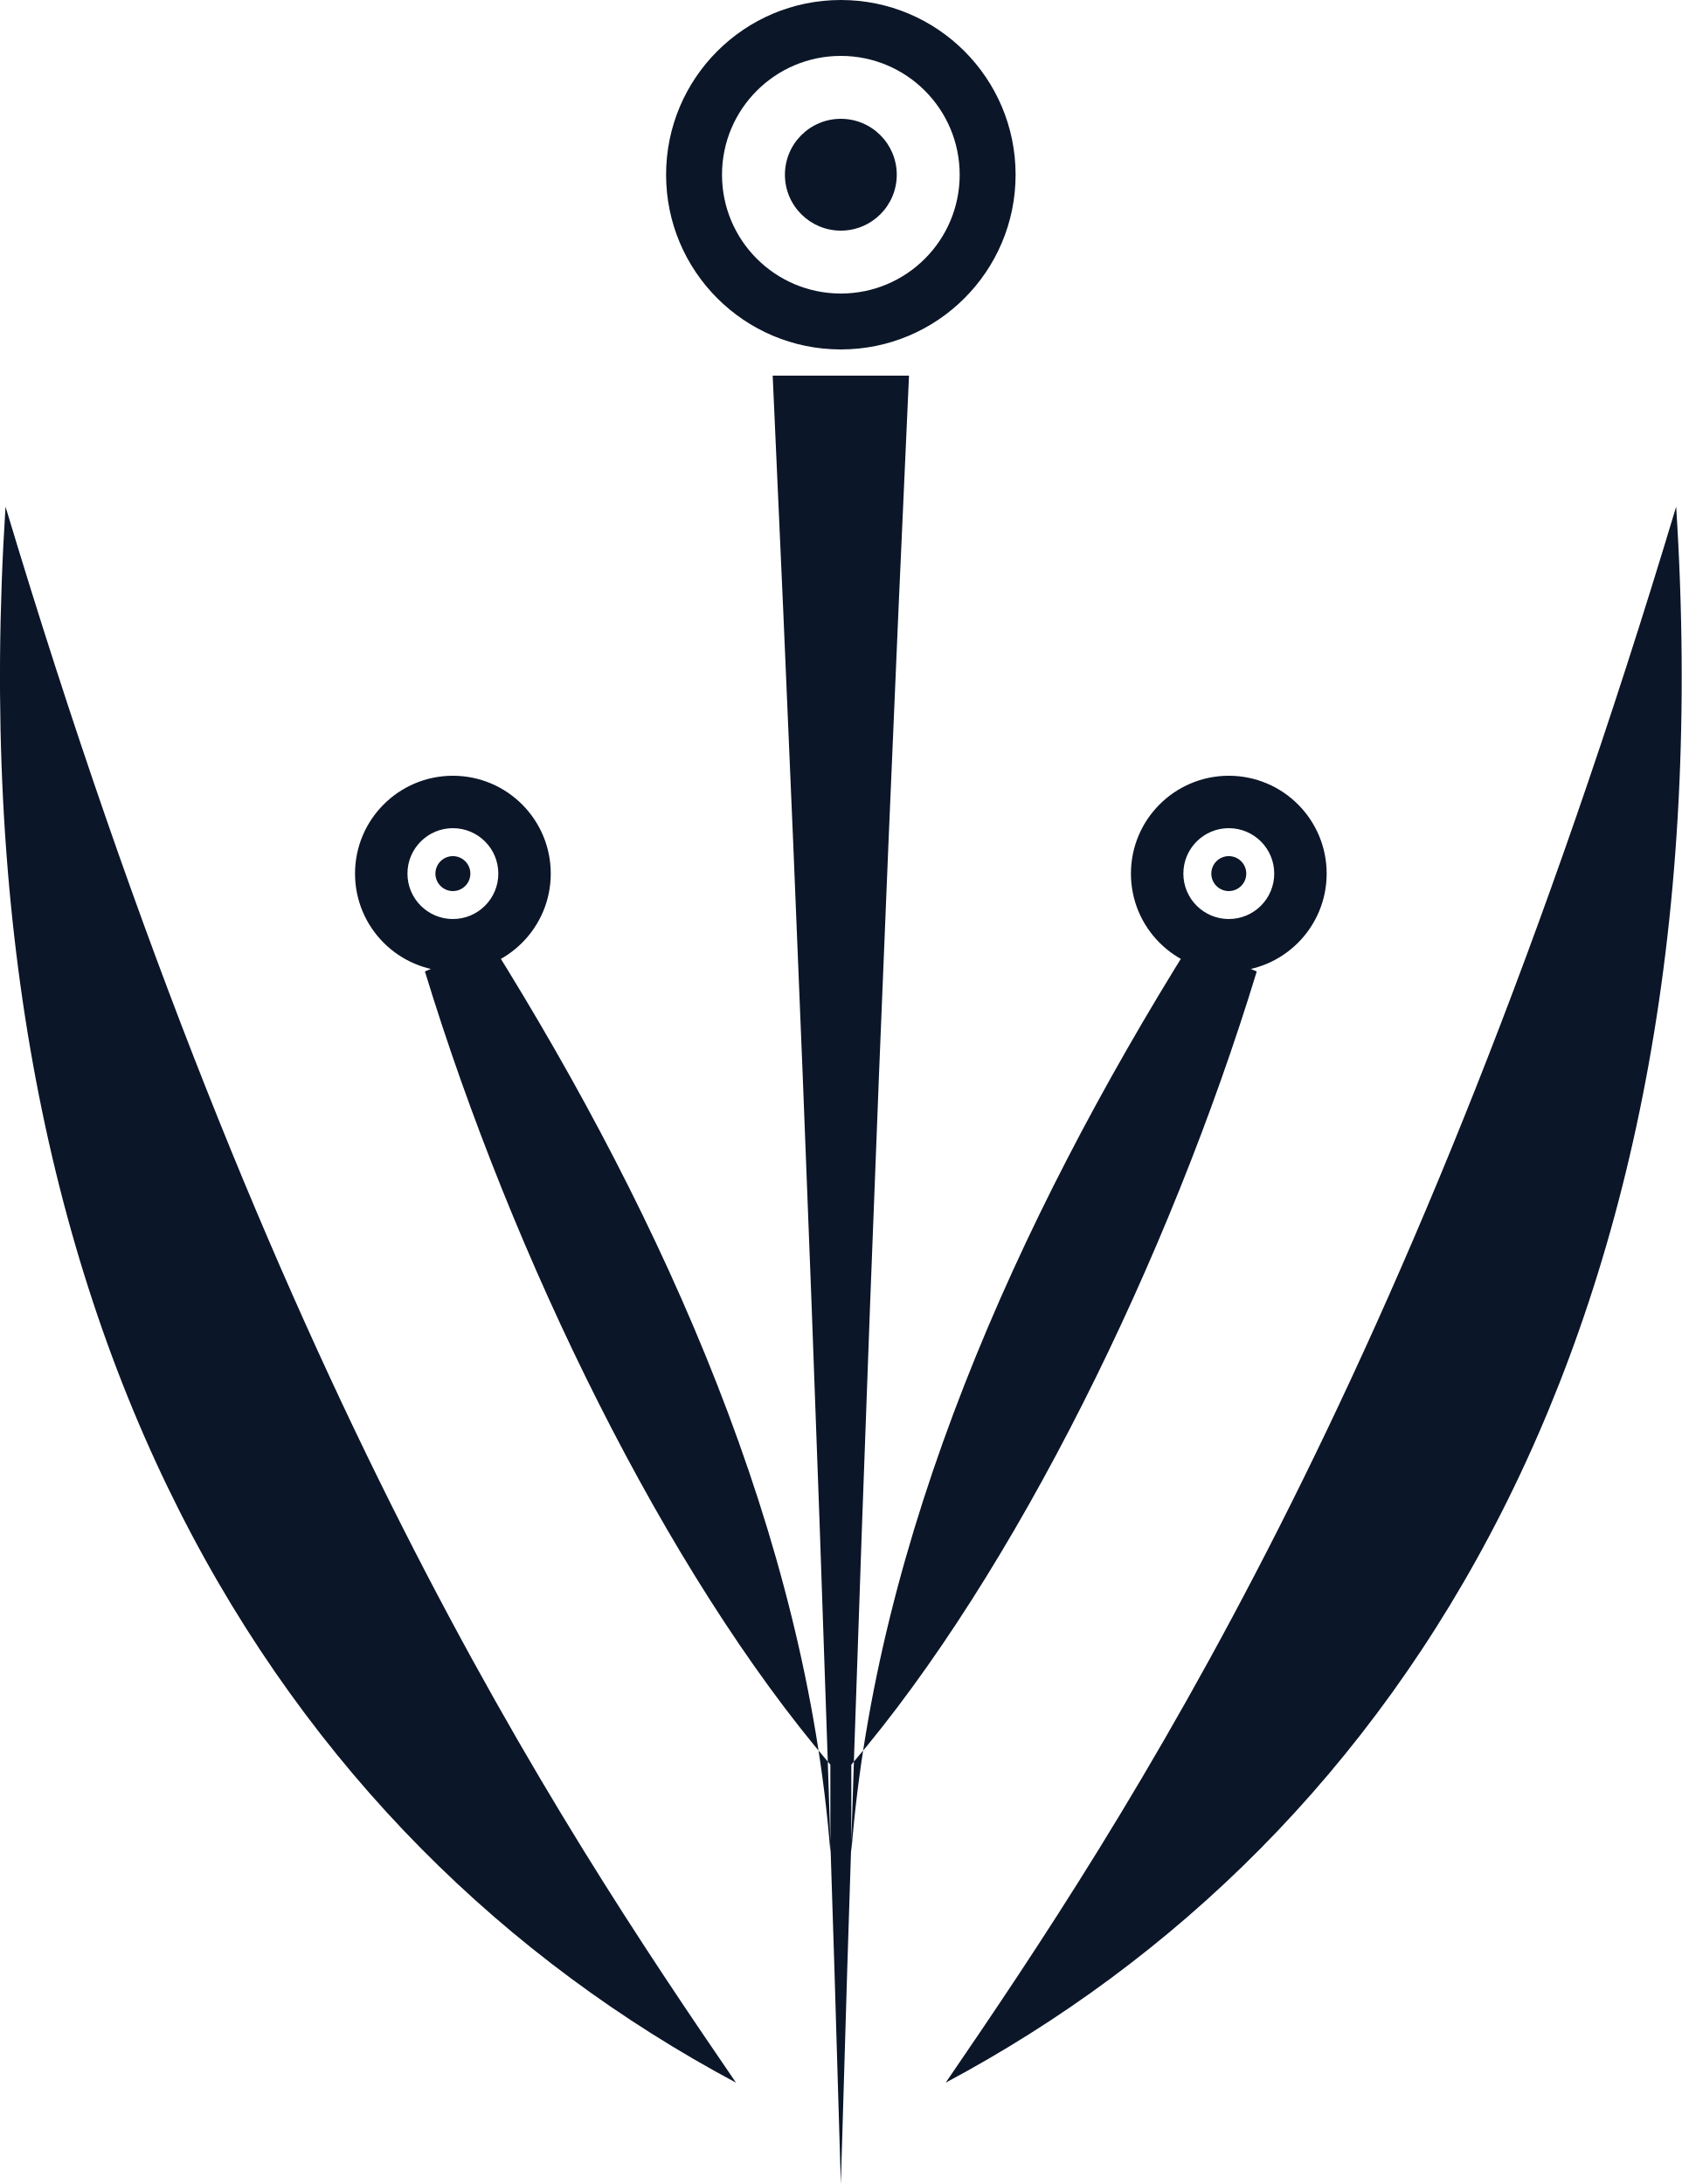
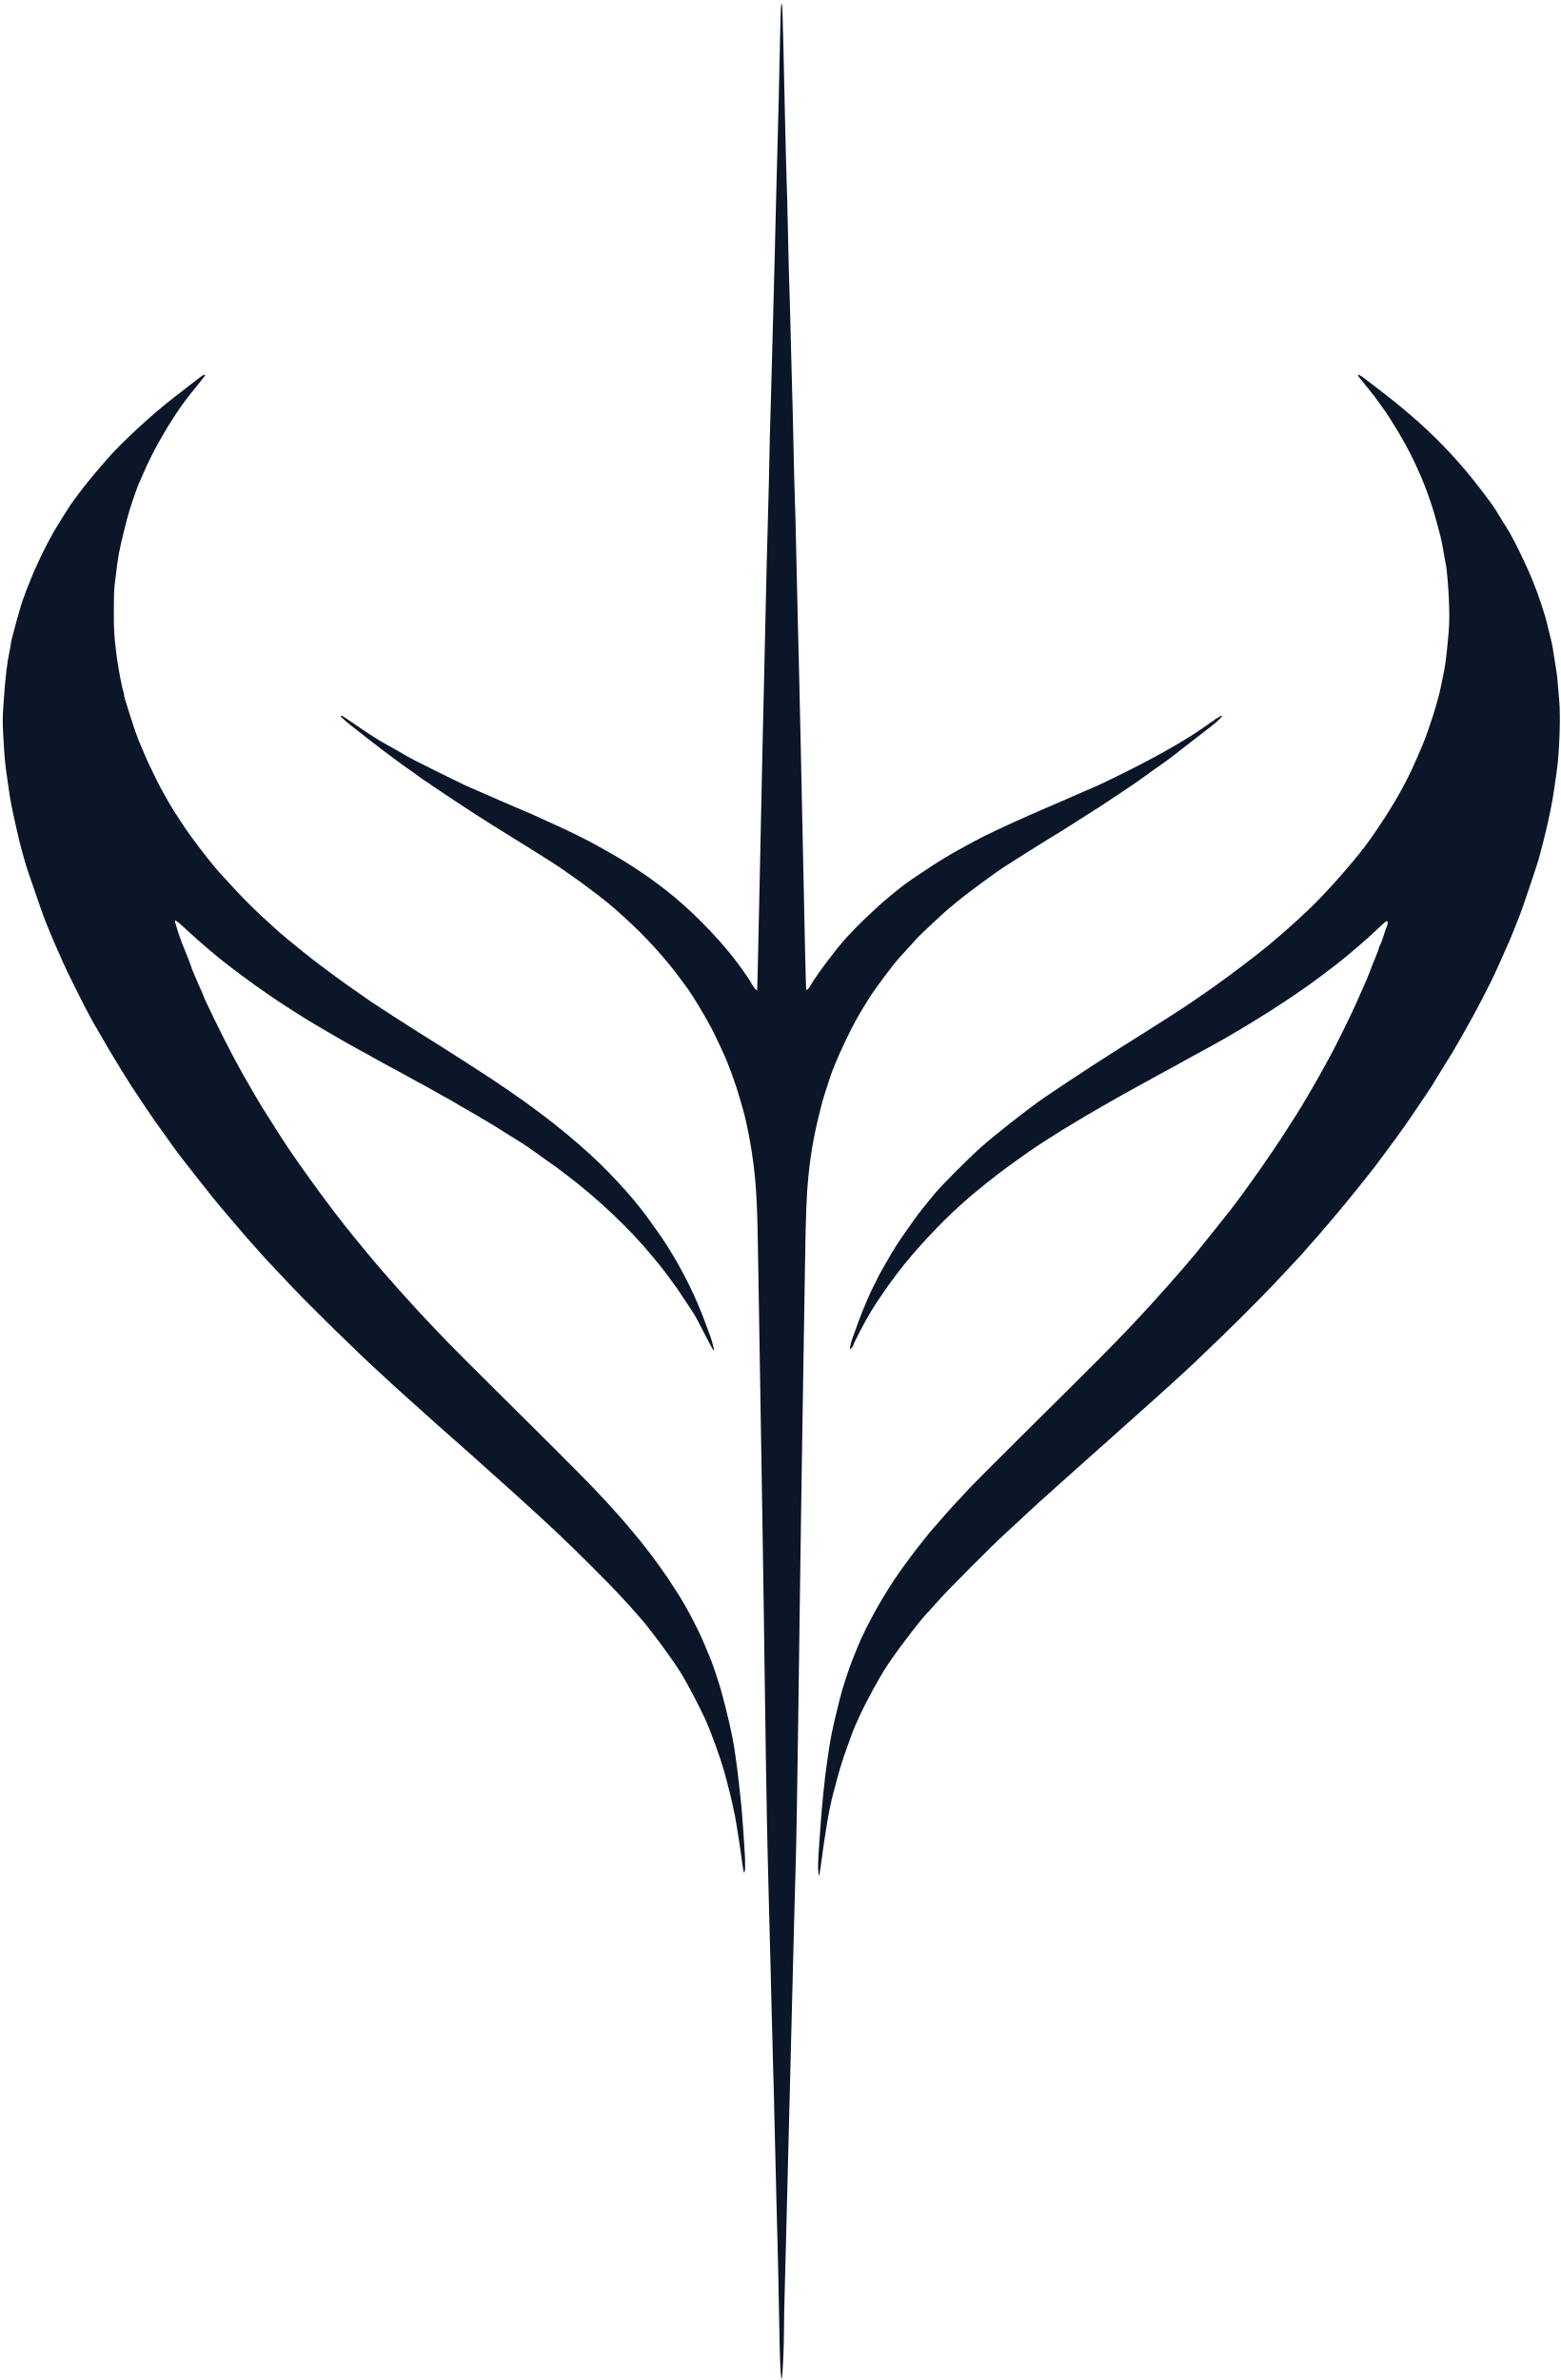
- <svg xmlns="http://www.w3.org/2000/svg" viewBox="0 0 962.33 1250">
-   <path transform="translate(0 0)" fill="#0B1628" d="M442.16 215L520.16 215Q495.16 760 481.16 1250Q467.16 760 442.16 215ZM959.16 290C989.16 760 803.16 1052 541.16 1192C645.16 1040 807.16 796 959.16 290ZM487.16 1060C501.16 880 581.16 700 681.16 540L719.16 556C669.16 720 581.16 900 487.16 1010ZM703.16 444C734.09 444 759.16 469.07 759.16 500C759.16 530.93 734.09 556 703.16 556C672.24 556 647.16 530.93 647.16 500C647.16 469.07 672.24 444 703.16 444ZM703.16 490C708.69 490 713.16 494.48 713.16 500C713.16 505.52 708.69 510 703.16 510C697.64 510 693.16 505.52 693.16 500C693.16 494.48 697.64 490 703.16 490ZM3.16 290C155.16 796 317.16 1040 421.16 1192C159.16 1052 -26.84 760 3.16 290ZM475.16 1060L475.16 1010C381.16 900 293.16 720 243.16 556L281.16 540C381.16 700 461.16 880 475.16 1060ZM259.16 444C290.09 444 315.16 469.07 315.16 500C315.16 530.93 290.09 556 259.16 556C228.24 556 203.16 530.93 203.16 500C203.16 469.07 228.24 444 259.16 444ZM259.16 490C264.69 490 269.16 494.48 269.16 500C269.16 505.52 264.69 510 259.16 510C253.64 510 249.16 505.52 249.16 500C249.16 494.48 253.64 490 259.16 490ZM481.16 0C536.39 0 581.16 44.77 581.16 100C581.16 155.23 536.39 200 481.16 200C425.94 200 381.16 155.23 381.16 100C381.16 44.77 425.94 0 481.16 0ZM481.16 68C498.84 68 513.16 82.33 513.16 100C513.16 117.67 498.84 132 481.16 132C463.49 132 449.16 117.67 449.16 100C449.16 82.33 463.49 68 481.16 68ZM703.16 474C688.8 474 677.16 485.64 677.16 500C677.16 514.36 688.8 526 703.16 526C717.52 526 729.16 514.36 729.16 500C729.16 485.64 717.52 474 703.16 474ZM259.16 474C244.8 474 233.16 485.64 233.16 500C233.16 514.36 244.8 526 259.16 526C273.52 526 285.16 514.36 285.16 500C285.16 485.64 273.52 474 259.16 474ZM481.16 32C443.61 32 413.16 62.44 413.16 100C413.16 137.56 443.61 168 481.16 168C518.72 168 549.16 137.56 549.16 100C549.16 62.44 518.72 32 481.16 32Z" />
+ <svg xmlns="http://www.w3.org/2000/svg" viewBox="0 0 819.83 1250">
+   <path transform="translate(0 0)" fill="#0B1628" d="M410.3,1247.86C409.82,1243.48 409.64,1238.13 409.33,1219.74C409,1200.06 408.61,1183.4 407.72,1150.15C407.42,1139.29 407.03,1122.71 406.84,1113.31C406.65,1103.91 406.33,1091.66 406.13,1086.08C405.94,1080.5 405.62,1068.24 405.42,1058.85C405.23,1049.45 404.9,1036.48 404.7,1030.01C404.5,1023.55 404.18,1011.3 403.98,1002.78C403.78,994.27 403.46,981.69 403.27,974.84C402.83,958.61 401.82,895.13 401.14,841C400.94,824.94 400.62,803.88 400.43,794.19C400.24,784.5 399.92,765.03 399.72,750.94C399.53,736.84 399.2,717.14 399,707.16C398.81,697.17 398.49,677.87 398.3,664.26C397.88,634.07 397.39,623.94 395.77,611.05C394.54,601.25 392.22,589.28 390.31,582.75C390.05,581.86 389.48,579.86 389.04,578.3C386.8,570.21 382.84,559.22 379.95,553.02C379.31,551.65 378.27,549.41 377.64,548.04C376.62,545.79 374.29,541.04 373.42,539.42C369.82,532.74 363.46,522.19 361.29,519.32C360.6,518.4 359.07,516.33 357.9,514.71C349.79,503.53 338.57,491.22 327.46,481.32C325.41,479.49 323.16,477.49 322.48,476.87C318.75,473.51 306.59,464.23 300.05,459.76C297.8,458.22 295.56,456.66 295.07,456.29C294.09,455.54 292.52,454.52 285.64,450.16C278.54,445.67 270.02,440.36 265.88,437.85C263.82,436.61 260.54,434.56 258.58,433.3C253.51,430.03 251.07,428.47 246.48,425.58C243.8,423.89 222.94,409.96 221.74,409.06C219.71,407.53 213.97,403.44 212.49,402.45C211.6,401.86 208.98,399.94 206.65,398.18C204.33,396.42 201.66,394.41 200.72,393.73C199.79,393.04 196.89,390.81 194.27,388.77C191.66,386.73 187.92,383.81 185.97,382.28C181.98,379.17 179.02,376.57 179.02,376.19C179.02,375.74 179.73,375.91 180.73,376.59C181.26,376.96 182.58,377.84 183.65,378.54C184.73,379.24 186.41,380.39 187.39,381.08C192.73,384.85 199.1,388.91 202.87,390.96C204.15,391.64 205.79,392.55 206.52,392.97C209.76,394.81 210.59,395.29 211.6,395.89C215.03,397.95 218.57,399.79 229.97,405.43C236.95,408.88 243.35,412.01 244.21,412.39C245.07,412.76 246.41,413.35 247.19,413.7C257.91,418.43 272.65,424.82 274.6,425.58C275.97,426.11 278.05,427 279.23,427.55C280.4,428.09 282.08,428.87 282.97,429.26C283.85,429.65 285.61,430.45 286.88,431.04C288.15,431.62 290.24,432.57 291.51,433.14C299.78,436.88 309.32,441.61 313.93,444.26C315.21,445 317.13,446.08 318.21,446.67C330.62,453.44 344.29,462.74 354.69,471.48C367.66,482.37 381.56,497.24 389.81,509.06C390.7,510.33 392,512.2 392.7,513.21C393.41,514.22 394.4,515.84 394.91,516.81C395.78,518.48 397.43,520.39 397.72,520.07C397.8,519.99 398.04,510.63 398.26,499.27C398.48,487.92 398.82,472.46 399.02,464.92C399.21,457.38 399.53,442.49 399.72,431.82C399.92,421.15 400.32,402.25 400.61,389.81C400.91,377.38 401.3,360.08 401.5,351.37C402.57,302.64 402.97,286.1 403.45,270.03C403.74,260.24 404.07,246.63 404.18,239.77C404.29,232.92 404.53,223.23 404.72,218.24C404.9,213.25 405.22,201.79 405.42,192.79C405.62,183.78 405.94,171.69 406.14,165.91C406.33,160.14 406.64,148.2 406.84,139.39C407.03,130.58 407.43,114.4 407.72,103.44C409.09,52.77 409.38,40.61 409.7,22.99C409.89,12.62 410.17,3.57 410.33,2.88C411,0 411.01,0.2 412.34,60.9C412.64,74.51 413.04,90.05 413.24,95.43C413.44,100.82 413.76,113.47 413.96,123.55C414.16,133.64 414.48,146.13 414.67,151.32C414.87,156.51 415.19,168.44 415.4,177.84C415.6,187.23 415.92,199.41 416.11,204.89C416.3,210.37 416.61,223.19 416.81,233.37C417,243.55 417.33,256.2 417.53,261.49C417.73,266.77 418.04,278.71 418.22,288.01C418.4,297.31 418.8,314.29 419.09,325.74C419.63,346.18 420.04,364.15 420.72,396.04C421.36,426.14 422.27,469.42 422.91,499.56C423.14,510.67 423.43,519.83 423.55,519.9C423.95,520.15 424.85,519.19 425.86,517.43C428.93,512.07 438.97,498.69 444.51,492.56C449.97,486.53 460.16,476.76 466.29,471.67C474.17,465.13 476.09,463.7 484.09,458.39C493.79,451.94 498.6,449.01 506.3,444.84C507.59,444.14 509.73,442.98 511.05,442.26C514.87,440.19 519.64,437.78 522.53,436.47C524,435.8 527,434.4 529.21,433.36C531.41,432.32 533.29,431.46 533.38,431.46C533.47,431.46 534.78,430.88 536.31,430.17C540.2,428.37 541.44,427.82 545.49,426.1C550.43,424.01 569.02,415.9 570.8,415.06C571.61,414.68 572.36,414.38 572.48,414.38C572.6,414.38 573.86,413.83 575.29,413.17C576.71,412.51 578.84,411.53 580.02,410.99C581.19,410.46 587.2,407.5 593.37,404.43C609.56,396.36 626.08,386.76 634.12,380.75C635.3,379.87 636.59,379 636.99,378.82C637.39,378.64 637.93,378.24 638.19,377.93C638.45,377.61 638.81,377.35 638.99,377.35C639.17,377.35 639.77,377.02 640.33,376.6C640.89,376.19 641.56,375.92 641.82,376C642.37,376.19 639.95,378.56 636.26,381.45C633.23,383.82 622.04,392.5 620.42,393.73C619.78,394.22 617.96,395.64 616.37,396.88C614.79,398.12 611.97,400.2 610.11,401.48C608.24,402.77 605.37,404.8 603.73,405.99C598.59,409.71 597.53,410.47 595.02,412.18C593.68,413.09 591.72,414.4 590.67,415.09C589.62,415.77 586.47,417.87 583.68,419.75C578.33,423.34 577.2,424.08 570.58,428.24C568.33,429.65 565.05,431.75 563.29,432.9C561.53,434.05 559.12,435.56 557.95,436.26C556.77,436.95 553.69,438.84 551.11,440.45C548.52,442.07 543.87,444.96 540.78,446.89C537.69,448.81 533.96,451.17 532.5,452.12C531.03,453.07 528.99,454.38 527.98,455.02C522.75,458.35 507.18,469.83 502.32,473.93C500.66,475.34 498.65,477.02 497.85,477.66C495.73,479.38 484.19,490.17 482.11,492.38C480.55,494.03 475.69,499.38 472.11,503.37C468.79,507.07 459.43,519.64 456.65,524.11C455.59,525.84 454.05,528.32 453.22,529.63C452.4,530.95 451.43,532.58 451.06,533.27C450.69,533.95 450.02,535.15 449.57,535.94C447.11,540.2 440.53,554.03 438.73,558.72C438.2,560.09 437.62,561.53 437.44,561.92C436.89,563.13 432.79,575.66 432.09,578.3C427.98,593.74 426.07,603.9 424.66,617.81C423.67,627.49 423.27,637.94 422.86,664.97C422.37,696.87 421.84,730.16 421.43,754.32C421.24,765.58 420.92,786.32 420.73,800.42C420.54,814.51 420.22,837.18 420.02,850.79C419.83,864.39 419.51,888.02 419.31,903.29C418.82,941.14 418.31,969.41 417.88,983.03C417.68,989.29 417.36,1000.99 417.16,1009.01C416.97,1017.04 416.64,1029.85 416.44,1037.49C415.54,1071.27 414.24,1122.7 413.25,1163.32C412.86,1179.47 412.38,1198.06 412.18,1204.61C411.98,1211.17 411.82,1219.88 411.82,1223.97C411.82,1231.82 411.22,1246.18 410.78,1248.58L410.52,1250L410.3,1247.86ZM429.8,982.39C429.64,980.53 429.77,976.37 430.14,971.42C430.46,967.04 430.88,961.21 431.05,958.47C431.68,948.86 433.41,932.17 434.48,925.36C434.79,923.4 435.25,920.28 435.51,918.42C436.22,913.28 437.36,907.73 439.5,899.02C440.17,896.28 440.88,893.4 441.07,892.62C442.41,887.07 445.86,876.42 448.05,871.08C448.73,869.41 449.73,866.93 450.28,865.56C454.97,853.81 464.85,836.24 473.52,824.26C478.78,816.98 480.57,814.6 484.22,810.03C486.57,807.09 488.58,804.61 488.69,804.51C488.8,804.41 490.81,802.1 493.15,799.38C497.39,794.43 502.84,788.45 510.25,780.61C512.4,778.34 523.84,766.88 535.66,755.16C581.14,710.07 582.13,709.08 594.97,695.55C605.59,684.35 621.75,666.17 628.84,657.44C633.97,651.11 644.78,637.58 646.81,634.95C655.54,623.58 668.38,605.25 675.95,593.31C677.42,590.99 679.58,587.63 680.76,585.83C681.94,584.04 684.72,579.44 686.93,575.63C689.14,571.81 691.09,568.45 691.26,568.15C692.28,566.43 696.06,559.62 697.68,556.58C698.73,554.62 699.94,552.38 700.38,551.6C701.39,549.8 706.65,539.2 708.86,534.51C709.79,532.56 711.08,529.83 711.73,528.46C712.38,527.09 713.97,523.49 715.28,520.45C716.58,517.42 717.79,514.67 717.95,514.36C718.12,514.04 718.77,512.44 719.39,510.8C721.11,506.27 721.86,504.36 722.39,503.19C723.18,501.39 724.36,498.21 724.36,497.84C724.36,497.65 724.62,497.01 724.93,496.42C725.61,495.15 726.68,492.18 727.44,489.49C727.74,488.42 728.21,487.11 728.49,486.57C729.14,485.3 729.14,483.79 728.48,483.79C728.2,483.79 726.88,484.85 725.54,486.14C719.16,492.33 707.82,502.11 701.58,506.84C699.72,508.25 696.28,510.87 693.93,512.65C689.81,515.78 687.82,517.2 680.64,522.13C666.46,531.87 646.31,544.11 631.45,552.03C629.79,552.92 626.91,554.48 625.05,555.51C623.19,556.54 619.5,558.58 616.86,560.05C614.22,561.51 610.45,563.56 608.49,564.6C606.54,565.64 602.39,567.92 599.28,569.67C596.17,571.41 592.57,573.41 591.27,574.1C587.35,576.21 569.61,586.44 565.25,589.12C562.99,590.5 560.59,591.95 559.91,592.36C559.22,592.76 558.23,593.36 557.7,593.7C557.17,594.04 555.73,594.94 554.49,595.71C547.95,599.79 541.3,604.21 536.95,607.38C535.38,608.51 532.58,610.52 530.72,611.82C524.66,616.08 511.15,626.87 506.52,631.16C506.2,631.45 505.23,632.32 504.36,633.09C494.13,642.13 479.27,658.18 471.54,668.53C470.73,669.61 469.64,671.06 469.11,671.76C466.44,675.25 460.63,683.76 457.93,688.11C454.56,693.56 448.13,705.88 448.13,706.9C448.13,707.07 447.75,707.57 447.27,708.02L446.41,708.83L446.59,707.28C446.69,706.43 447.26,704.37 447.85,702.71C450.81,694.44 451.76,691.89 453.22,688.29C455.07,683.75 457.15,678.9 457.68,677.93C457.89,677.56 458.88,675.57 459.88,673.52C460.88,671.46 461.84,669.54 462.01,669.25C462.18,668.95 463.96,665.83 465.96,662.3C469.53,656.03 472.23,651.83 476.58,645.75C477.77,644.09 479.47,641.68 480.34,640.41C481.22,639.14 483.26,636.47 484.88,634.47C486.5,632.48 489.09,629.28 490.64,627.35C494.05,623.14 508.74,608.38 515.41,602.47C523.25,595.53 539.97,582.4 548.34,576.63C552.69,573.62 569.37,562.54 573.12,560.17C574.96,559.01 578.46,556.75 580.91,555.16C583.35,553.57 586,551.88 586.78,551.42C588.02,550.69 589.42,549.8 595.5,545.9C596.19,545.46 598.91,543.75 601.55,542.11C609.72,537.02 623.45,528.16 626.11,526.25C626.6,525.9 627.97,524.96 629.14,524.17C638.6,517.76 648.72,510.34 660.52,501.17C668.81,494.73 679.87,485.05 688.48,476.72C698.33,467.19 713.3,450.02 719.62,441.02C731.02,424.8 738.42,411.96 744.3,398.18C745.14,396.22 746.38,393.34 747.06,391.77C747.73,390.21 748.57,388.12 748.91,387.14C749.26,386.16 750.21,383.44 751.03,381.09C753.68,373.52 756.31,364.23 757.12,359.56C757.31,358.48 757.7,356.56 758,355.29C759,350.92 759.61,346.55 760.52,337.13C761.3,328.98 761.4,326.52 761.26,318.98C761.11,311.36 760.03,297.77 759.44,296.17C759.34,295.89 759.02,294.14 758.73,292.28C758.05,287.85 757.24,283.79 756.42,280.71C756.05,279.34 755.4,276.86 754.96,275.19C750.57,258.48 743.7,242.17 734.79,227.32C731.15,221.25 728.43,217.04 725.82,213.43C724.82,212.06 723.5,210.22 722.87,209.34C722.25,208.46 720.44,206.16 718.87,204.24C714.35,198.73 713.34,197.43 713.33,197.15C713.32,196.44 714.6,197.07 717.13,199.03C718.66,200.2 721.35,202.27 723.11,203.61C749.53,223.7 765.98,240.38 784.12,265.45C784.71,266.26 786.42,268.98 787.94,271.5C789.45,274.02 791.12,276.72 791.65,277.51C794.44,281.65 800.85,294.68 804.87,304.38C808.24,312.52 811.9,323.6 813.1,329.3C813.33,330.42 814.34,334.42 814.79,336.06C815.24,337.67 816.05,342.32 816.75,347.28C817.06,349.43 817.45,351.91 817.63,352.79C817.81,353.67 818.12,356.56 818.33,359.2C818.54,361.84 818.86,365.7 819.06,367.76C819.83,376.15 819.2,394.89 817.8,404.76C815.57,420.6 815.38,421.64 812.67,433.95C811.99,437.05 810.11,444.48 808.37,450.95C807.99,452.37 806.14,458.05 804.25,463.58C802.37,469.12 800.58,474.36 800.29,475.24C799.56,477.41 798.45,480.42 797.67,482.36C796.7,484.76 794.84,489.45 794.14,491.26C793.54,492.81 791.39,497.71 789.69,501.41C789.24,502.39 788.06,505.04 787.07,507.31C783.27,515.98 775.2,531.56 767.98,544.12C762.73,553.27 762.2,554.16 759.35,558.56C758.33,560.13 756.68,562.81 755.68,564.52C752.92,569.23 751.17,572 749.23,574.74C748.26,576.11 746.46,578.75 745.25,580.61C742.77,584.39 738.7,590.32 737.03,592.61C736.42,593.44 734.89,595.57 733.62,597.36C732.34,599.14 729.62,602.84 727.56,605.58C725.51,608.31 723.28,611.3 722.61,612.22C720.27,615.44 706.28,632.8 702.79,636.82C700.85,639.06 698.48,641.86 697.52,643.05C696.56,644.24 694.48,646.67 692.89,648.45C691.31,650.23 689.13,652.7 688.05,653.94C683.79,658.85 683.14,659.57 680.2,662.66C678.52,664.42 676.28,666.82 675.21,667.99C668.32,675.57 653.5,690.62 641.41,702.29C628.52,714.74 625.83,717.28 615.6,726.6C607.91,733.59 611.47,730.41 563.64,773.06C546.92,787.98 542.5,791.98 536.41,797.73C533.57,800.41 529.57,804.11 527.51,805.95C521.78,811.1 497.17,835.81 492.8,840.82C490.66,843.27 488.74,845.43 488.52,845.63C485.2,848.63 473.39,863.88 466.59,873.92C462.18,880.44 454.92,893.74 451.03,902.41C450.38,903.87 449.55,905.71 449.19,906.49C448.83,907.28 448.3,908.56 448.02,909.34C447.75,910.13 446.52,913.49 445.3,916.82C442.24,925.19 440.98,929.35 437.61,942.27C435.52,950.23 433.58,961.62 431.1,980.42C430.77,982.91 430.4,985.04 430.27,985.17C430.15,985.29 429.93,984.04 429.8,982.39ZM390.54,982.32C390.33,981.53 390.06,979.93 389.93,978.76C389.54,975.11 386.91,957.94 386.17,954.19C384.57,946.16 382.81,938.94 380.01,928.92C379.46,926.97 377.09,919.94 375.75,916.28C373.07,909 372.21,906.83 370.61,903.25C368.45,898.44 362.25,886.38 359.99,882.59C359.62,881.97 358.78,880.53 358.11,879.38C354.53,873.22 341.96,856.12 336.3,849.69C326.75,838.85 323.42,835.33 311.64,823.53C297.72,809.6 288.44,800.82 271.22,785.29C260.17,775.32 256.98,772.46 253.77,769.65C252.11,768.2 250.59,766.83 250.4,766.61C250.2,766.4 247.4,763.91 244.17,761.08C236.64,754.49 222.99,742.34 218.18,737.95C216.12,736.07 212.84,733.12 210.88,731.38C208.93,729.65 206.28,727.25 205.01,726.06C203.73,724.86 201.73,723.01 200.56,721.94C187.61,710.14 164.77,687.8 152.68,675.12C149.63,671.92 140.37,662.07 138.98,660.55C138.31,659.81 132.93,653.77 131.86,652.55C131.27,651.88 130.44,650.95 130.01,650.47C129.58,650 127.66,647.75 125.74,645.48C123.82,643.21 122.01,641.09 121.71,640.79C121.42,640.48 119.98,638.79 118.52,637.03C117.06,635.27 115.63,633.59 115.34,633.29C114,631.91 93.53,605.92 92.17,603.87C91.88,603.43 89.87,600.63 87.72,597.65C82.29,590.14 80.11,587.05 77.37,582.92C76.07,580.97 74.51,578.64 73.91,577.76C70,571.99 67.6,568.28 64.19,562.73C58.96,554.21 54.82,547.24 52.81,543.59C51.9,541.93 50.87,540.16 50.54,539.67C50.2,539.18 49.25,537.54 48.44,536.03C47.63,534.51 46.3,532.03 45.48,530.51C42.96,525.8 34.64,509.02 33.44,506.21C32.81,504.75 31.93,502.74 31.47,501.76C28.86,496.12 23.62,483.53 22.58,480.41C22.32,479.62 21.45,477.14 20.63,474.89C19.82,472.64 18.21,467.97 17.05,464.52C15.89,461.06 14.79,457.86 14.6,457.4C14.41,456.94 13.92,455.36 13.5,453.89C13.09,452.42 12.44,450.18 12.07,448.9C11.02,445.33 9.95,441.01 8.53,434.66C5.92,422.98 5.63,421.5 4.43,413.31C2.57,400.7 2.46,399.64 1.7,385.94C1.3,378.82 1.33,376.95 1.92,368.49C2.86,355.17 3.72,347.89 5.11,341.58C5.41,340.21 5.66,338.72 5.66,338.28C5.67,337.84 5.98,336.31 6.37,334.9C6.75,333.48 7.42,330.96 7.85,329.3C8.58,326.51 9.38,323.65 11.01,318.09C11.82,315.31 13.9,309.7 15.66,305.53C16.43,303.71 17.06,302.13 17.06,302.03C17.06,301.92 17.56,300.76 18.17,299.46C18.78,298.15 19.81,295.88 20.46,294.42C21.98,290.99 25.9,283.38 28.35,279.11C29.87,276.45 36.13,266.4 37.1,265.05C43.2,256.56 46.67,252.22 55.74,241.73C63.74,232.47 79.84,217.6 91.98,208.27C93.38,207.2 96.18,205.03 98.19,203.47C100.21,201.9 103.06,199.7 104.52,198.57C107.05,196.61 108.23,196.2 107.51,197.53C107.32,197.86 105.44,200.24 103.32,202.83C98.34,208.91 96.26,211.68 92.77,216.89C85.86,227.22 79.39,238.97 75.28,248.67C74.37,250.83 73.49,252.84 73.32,253.15C72.14,255.35 67.73,268.37 66.7,272.7C66.44,273.78 65.68,276.82 65.01,279.46C62.78,288.2 61.8,293.44 61,301C60.73,303.55 60.34,306.7 60.14,308.01C59.94,309.32 59.78,315.15 59.78,320.97C59.78,331.04 59.97,334.11 61.21,344.07C61.95,349.92 64.05,361.2 64.72,362.87C64.94,363.42 65.11,364.22 65.11,364.65C65.1,365.56 65.81,367.97 68.72,377C71.07,384.29 72.61,388.53 74.21,392.13C74.47,392.71 75.19,394.4 75.8,395.86C77.4,399.67 78.02,401 81.35,407.79C84.27,413.73 84.88,414.87 89.12,422.25C90.99,425.51 98.26,436.59 100.07,438.94C100.44,439.43 102.05,441.59 103.64,443.74C107.1,448.44 112.78,455.52 115.38,458.38C128.27,472.59 133.17,477.46 146.81,489.7C149.81,492.38 164.23,504.02 167.51,506.39C168.32,506.98 171.13,509.08 173.74,511.05C177.89,514.19 183.8,518.41 191.84,523.95C193.11,524.83 194.55,525.83 195.04,526.17C198.14,528.31 213.14,537.98 220.23,542.42C223.12,544.22 225.96,546 226.55,546.37C228.66,547.72 231.57,549.56 233.75,550.92C234.97,551.69 237.71,553.43 239.83,554.8C241.95,556.17 245.57,558.5 247.87,559.96C274.36,576.87 294.18,591.68 310.73,606.97C322.71,618.05 334.6,631.38 342.07,642.13C343.33,643.95 344.86,646.11 345.47,646.93C352.33,656.23 361.56,672.79 366.42,684.55C366.95,685.82 367.52,687.19 367.69,687.58C368.39,689.16 369.24,691.33 370.61,695.05C371.41,697.21 372.45,700.01 372.93,701.28C373.41,702.55 374.01,704.48 374.27,705.55C374.54,706.63 374.87,707.89 375.01,708.36C375.2,708.99 375.15,709.17 374.78,709.05C374.52,708.96 372.45,705.21 370.19,700.71C367.93,696.21 365.53,691.66 364.86,690.59C363.72,688.78 356.77,678.27 355.58,676.57C353.4,673.45 348.59,666.96 347.33,665.45C346.48,664.43 344.1,661.55 342.02,659.04C330.6,645.21 314.35,629.84 297.61,617.06C292.96,613.51 290.86,611.97 287.95,610.01C286.68,609.15 284.16,607.35 282.36,606.01C280.55,604.67 278.39,603.13 277.55,602.59C276.71,602.06 275.06,600.98 273.89,600.2C272.71,599.42 271.19,598.45 270.51,598.05C269.82,597.65 268.83,597.04 268.31,596.71C267.29,596.05 262.02,592.76 258.12,590.34C255.92,588.97 245.22,582.73 241.37,580.57C240.46,580.06 238.92,579.14 237.94,578.52C236.96,577.91 235.52,577.09 234.73,576.7C233.95,576.31 233.07,575.84 232.77,575.65C232.48,575.46 230.48,574.34 228.33,573.14C226.17,571.95 224.17,570.82 223.88,570.62C223.58,570.43 222.83,570.04 222.21,569.75C221.59,569.47 220.31,568.78 219.36,568.22C218.42,567.67 216.04,566.35 214.09,565.3C212.13,564.24 209.89,563.01 209.1,562.56C208.32,562.11 207.2,561.52 206.61,561.24C206.02,560.96 203.97,559.84 202.04,558.75C200.12,557.65 198.48,556.76 198.41,556.76C198.34,556.76 197.43,556.26 196.39,555.64C194.51,554.53 193.8,554.14 187.75,550.87C182.87,548.25 164.61,537.66 161.23,535.49C158.55,533.78 157.2,532.93 154.28,531.12C146.36,526.19 134.88,518.28 126.7,512.11C124.05,510.11 120.77,507.63 119.4,506.6C114.45,502.86 105.13,494.92 98.58,488.86C93.46,484.12 92.29,483.19 91.91,483.58C91.67,483.81 94.55,492.89 95.75,495.71C97.38,499.55 100.71,508.13 100.71,508.51C100.71,508.67 101.01,509.46 101.38,510.27C101.75,511.07 102.41,512.61 102.84,513.69C103.28,514.77 103.93,516.29 104.29,517.07C105.83,520.42 106.76,522.56 106.76,522.75C106.76,523.6 118.31,547.16 122.29,554.45C123.57,556.8 125.18,559.76 125.85,561.03C126.53,562.3 127.23,563.59 127.41,563.88C127.59,564.17 128.59,565.91 129.62,567.73C130.66,569.56 131.82,571.6 132.22,572.27C132.61,572.94 134.11,575.49 135.55,577.95C136.99,580.41 139.31,584.17 140.71,586.3C142.11,588.44 143.89,591.25 144.67,592.54C152.41,605.36 173.23,634.2 185.7,649.36C187.41,651.44 190.56,655.29 192.71,657.9C200.86,667.88 217.99,687.06 227.44,696.83C229.53,698.99 233.22,702.83 235.64,705.38C238.07,707.92 248.22,718.08 258.21,727.96C282.28,751.74 304.69,774.17 311.43,781.18C330.01,800.56 344.05,817.95 354.69,834.77C355.12,835.45 356.04,836.9 356.73,837.97C357.41,839.05 358.25,840.41 358.57,841C358.9,841.58 359.54,842.71 360,843.49C361.44,845.96 362.72,848.34 364.97,852.75C367.73,858.17 368.77,860.46 372.12,868.58C372.64,869.86 373.22,871.22 373.4,871.61C374.03,873.01 377.88,884.54 378.69,887.45C381.98,899.32 384.79,911.63 385.84,918.78C387.17,927.87 387.72,932.18 388.34,938.33C388.72,942.14 389.12,945.74 389.22,946.34C389.55,948.33 391.15,970.48 391.37,976.09C391.48,979.13 391.43,982.08 391.25,982.67L390.92,983.74L390.54,982.32Z" />
</svg>
